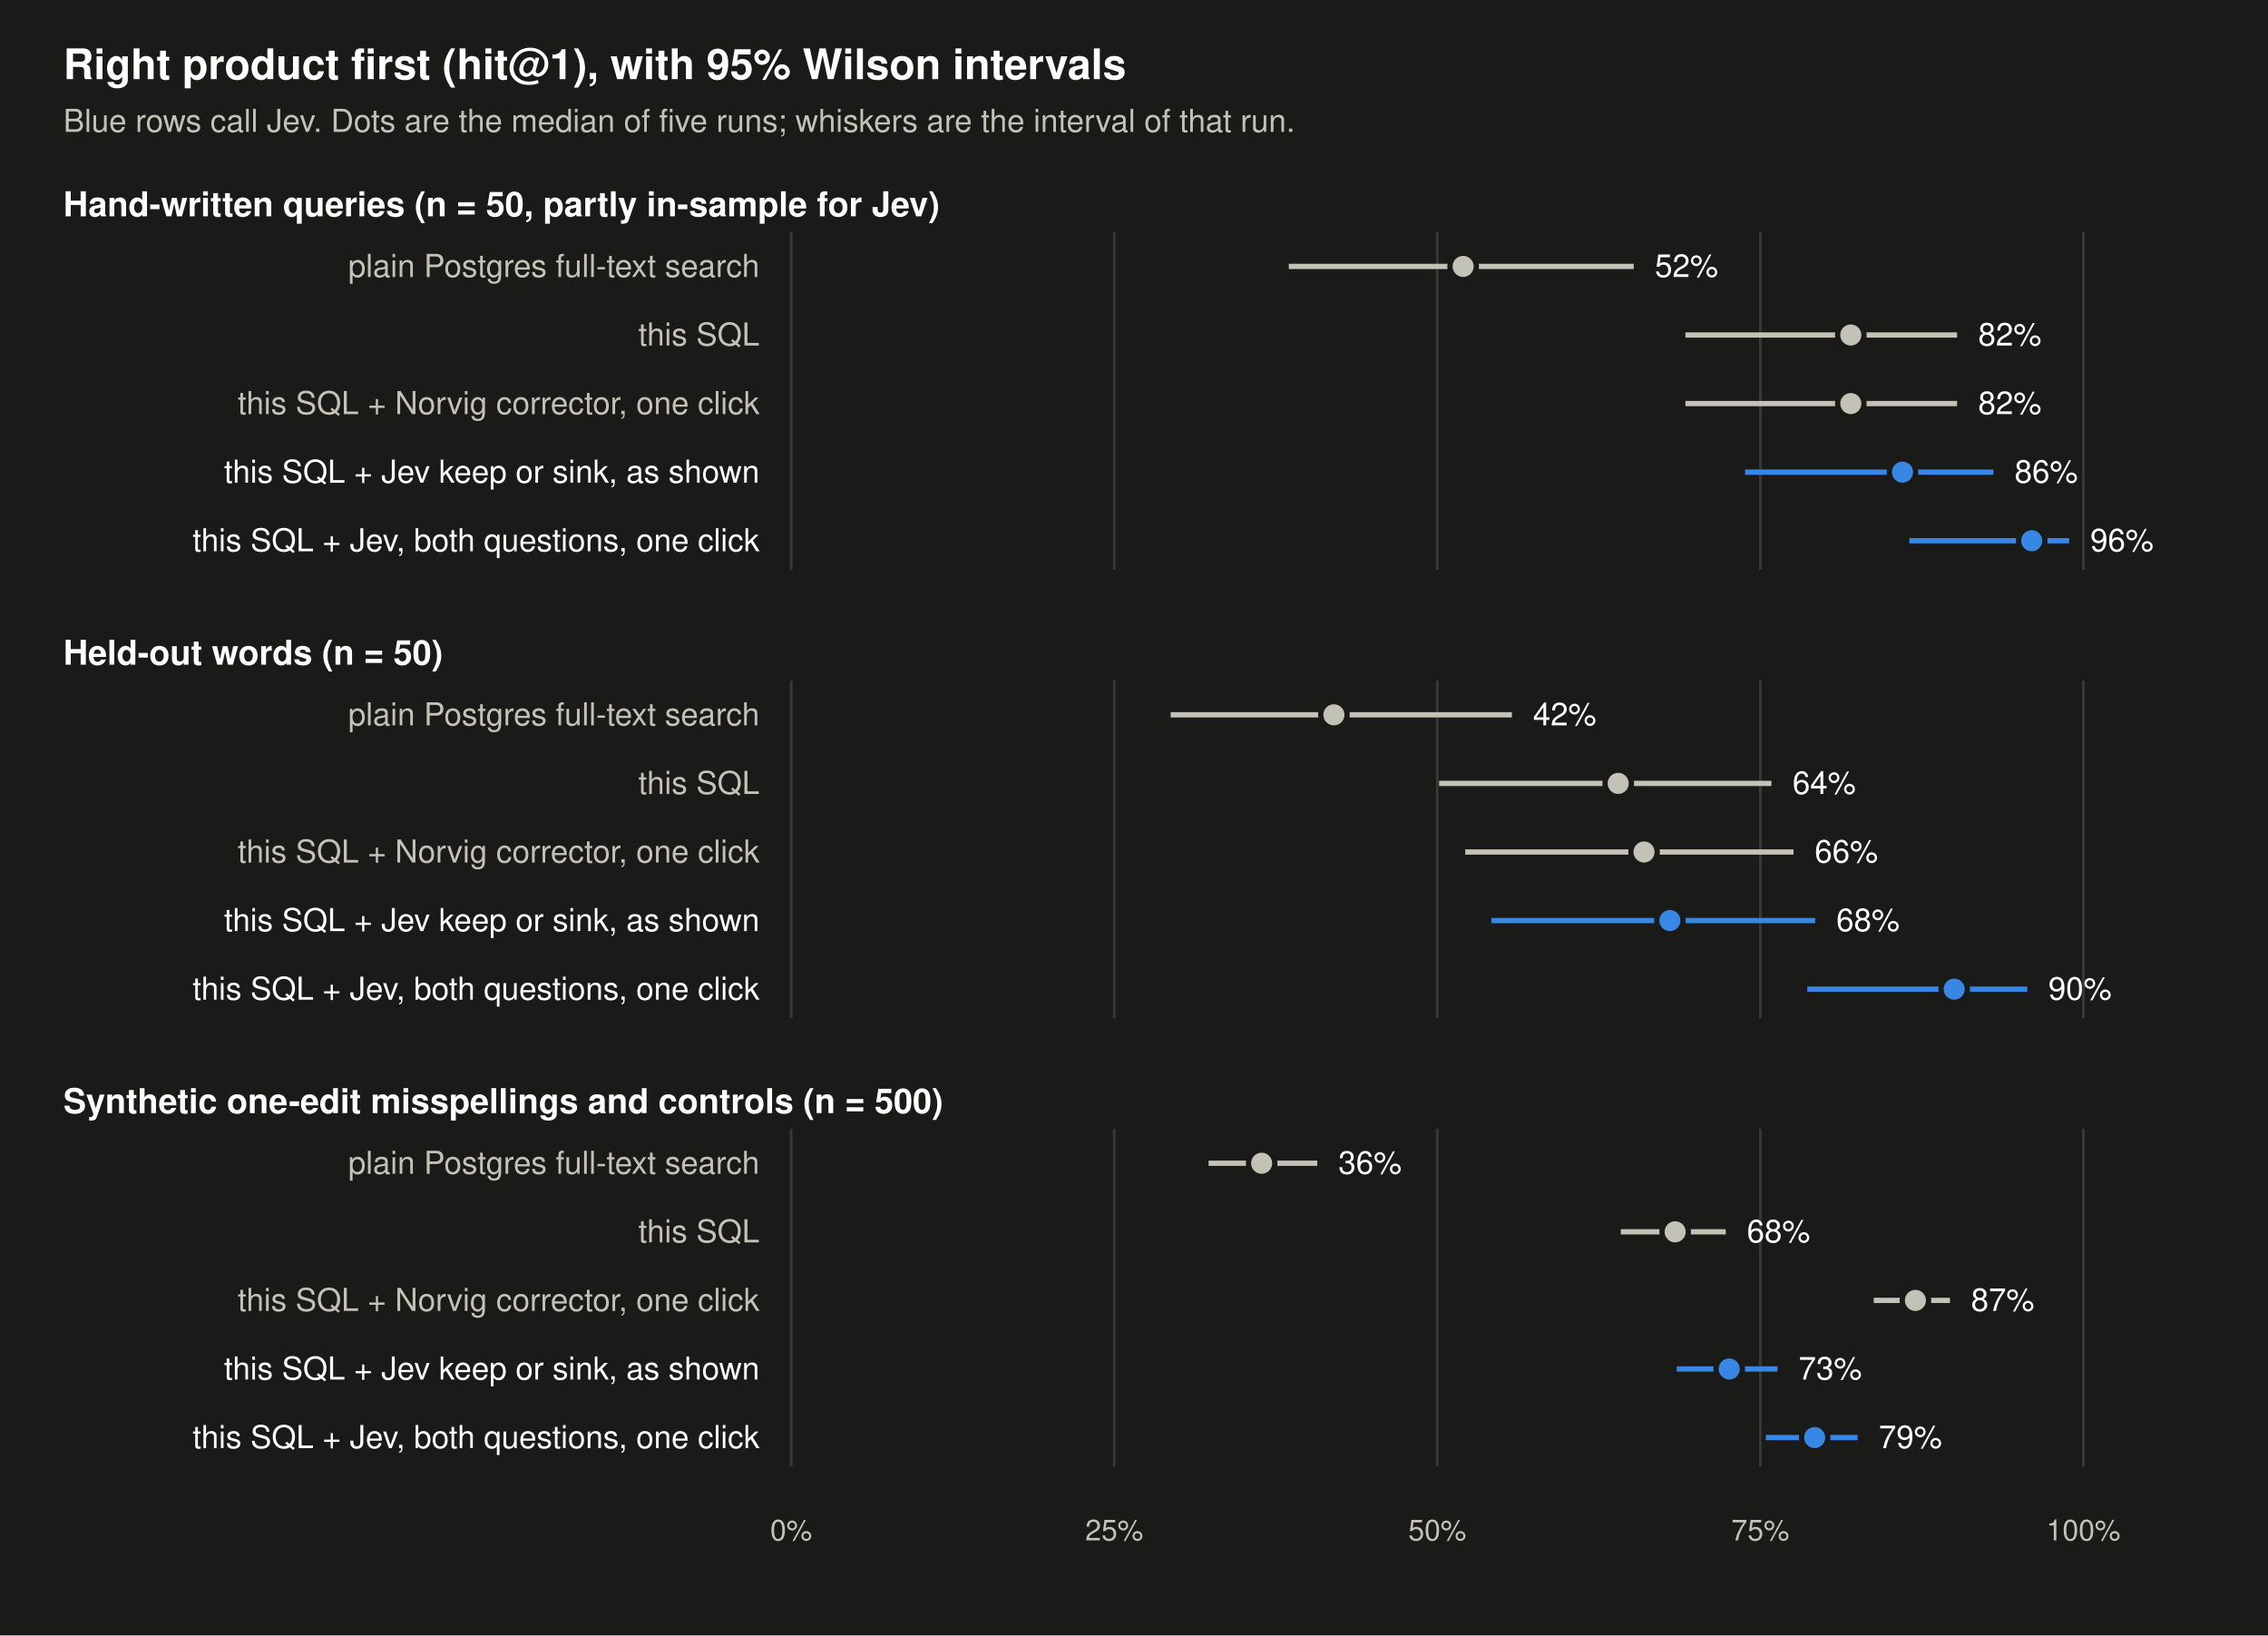
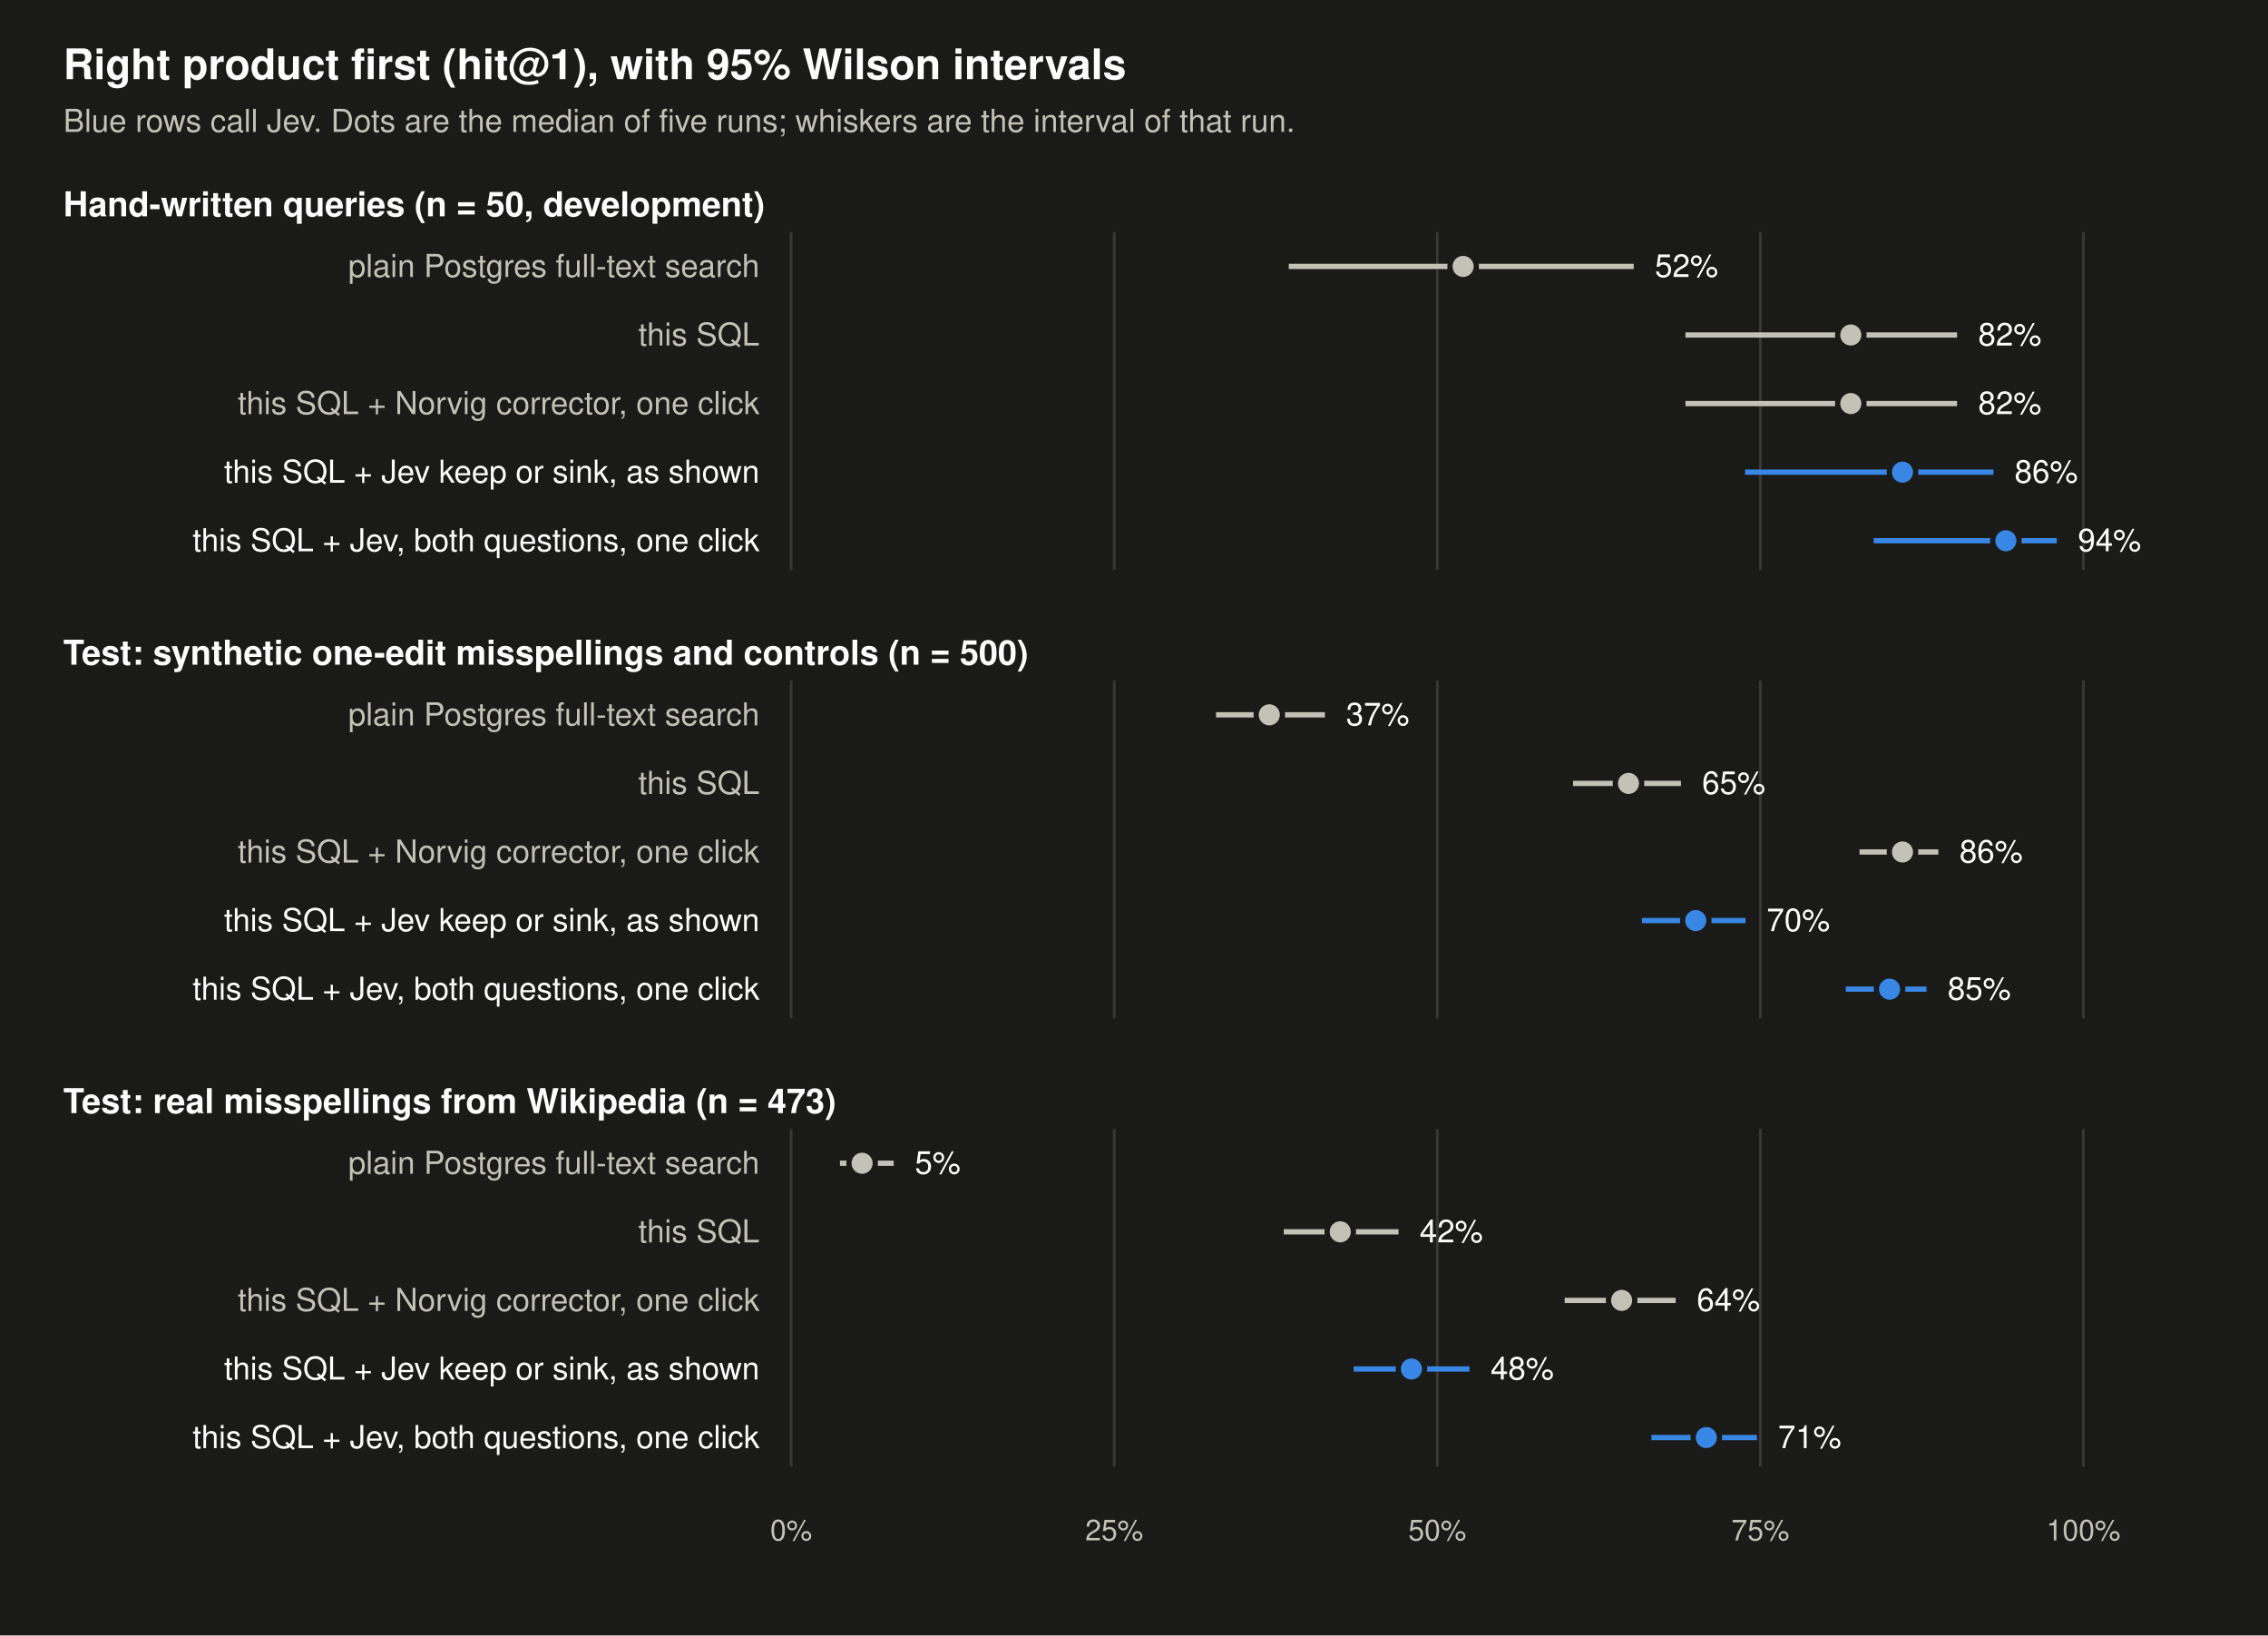
<svg xmlns="http://www.w3.org/2000/svg" width="860" height="620" viewBox="0 0 860 620" role="img" font-family="-apple-system, 'Segoe UI', Helvetica, Arial, sans-serif">
  <rect width="860" height="620" fill="#1a1a19" />
  <text x="24.0" y="30.0" font-size="16" fill="#ffffff" font-weight="600">Right product first (hit@1), with 95% Wilson intervals</text>
  <text x="24.0" y="50.0" font-size="12" fill="#c3c2b7">Blue rows call Jev. Dots are the median of five runs; whiskers are the interval of that run.</text>
-   <text x="24.0" y="82.0" font-size="13" fill="#ffffff" font-weight="600">Hand-written queries (n = 50, partly in-sample for Jev)</text>
+   <text x="24.0" y="82.0" font-size="13" fill="#ffffff" font-weight="600">Hand-written queries (n = 50, development)</text>
  <line x1="300.0" y1="88.0" x2="300.0" y2="216.0" stroke="#383835" stroke-width="1" />
  <line x1="422.5" y1="88.0" x2="422.5" y2="216.0" stroke="#383835" stroke-width="1" />
  <line x1="545.0" y1="88.0" x2="545.0" y2="216.0" stroke="#383835" stroke-width="1" />
  <line x1="667.5" y1="88.0" x2="667.5" y2="216.0" stroke="#383835" stroke-width="1" />
  <line x1="790.0" y1="88.0" x2="790.0" y2="216.0" stroke="#383835" stroke-width="1" />
  <text x="288.0" y="105.0" font-size="12" fill="#c3c2b7" text-anchor="end">plain Postgres full-text search</text>
  <line x1="488.7" y1="101.0" x2="619.5" y2="101.0" stroke="#c3c2b7" stroke-width="2" />
  <circle cx="554.8" cy="101.0" r="5" fill="#c3c2b7" stroke="#1a1a19" stroke-width="2" />
  <text x="627.5" y="105.0" font-size="12" fill="#ffffff">52%</text>
  <text x="288.0" y="131.0" font-size="12" fill="#c3c2b7" text-anchor="end">this SQL</text>
  <line x1="639.1" y1="127.0" x2="742.1" y2="127.0" stroke="#c3c2b7" stroke-width="2" />
  <circle cx="701.8" cy="127.0" r="5" fill="#c3c2b7" stroke="#1a1a19" stroke-width="2" />
  <text x="750.1" y="131.0" font-size="12" fill="#ffffff">82%</text>
  <text x="288.0" y="157.0" font-size="12" fill="#c3c2b7" text-anchor="end">this SQL + Norvig corrector, one click</text>
  <line x1="639.1" y1="153.0" x2="742.1" y2="153.0" stroke="#c3c2b7" stroke-width="2" />
  <circle cx="701.8" cy="153.0" r="5" fill="#c3c2b7" stroke="#1a1a19" stroke-width="2" />
  <text x="750.1" y="157.0" font-size="12" fill="#ffffff">82%</text>
  <text x="288.0" y="183.0" font-size="12" fill="#ffffff" text-anchor="end">this SQL + Jev keep or sink, as shown</text>
  <line x1="661.7" y1="179.0" x2="755.9" y2="179.0" stroke="#3987e5" stroke-width="2" />
  <circle cx="721.4" cy="179.0" r="5" fill="#3987e5" stroke="#1a1a19" stroke-width="2" />
  <text x="763.9" y="183.0" font-size="12" fill="#ffffff">86%</text>
  <text x="288.0" y="209.0" font-size="12" fill="#ffffff" text-anchor="end">this SQL + Jev, both questions, one click</text>
-   <line x1="724.0" y1="205.0" x2="784.6" y2="205.0" stroke="#3987e5" stroke-width="2" />
-   <circle cx="770.4" cy="205.0" r="5" fill="#3987e5" stroke="#1a1a19" stroke-width="2" />
-   <text x="792.6" y="209.0" font-size="12" fill="#ffffff">96%</text>
-   <text x="24.0" y="252.0" font-size="13" fill="#ffffff" font-weight="600">Held-out words (n = 50)</text>
+   <line x1="710.5" y1="205.0" x2="779.9" y2="205.0" stroke="#3987e5" stroke-width="2" />
+   <circle cx="760.6" cy="205.0" r="5" fill="#3987e5" stroke="#1a1a19" stroke-width="2" />
+   <text x="787.9" y="209.0" font-size="12" fill="#ffffff">94%</text>
+   <text x="24.0" y="252.0" font-size="13" fill="#ffffff" font-weight="600">Test: synthetic one-edit misspellings and controls (n = 500)</text>
  <line x1="300.0" y1="258.0" x2="300.0" y2="386.0" stroke="#383835" stroke-width="1" />
  <line x1="422.5" y1="258.0" x2="422.5" y2="386.0" stroke="#383835" stroke-width="1" />
  <line x1="545.0" y1="258.0" x2="545.0" y2="386.0" stroke="#383835" stroke-width="1" />
  <line x1="667.5" y1="258.0" x2="667.5" y2="386.0" stroke="#383835" stroke-width="1" />
  <line x1="790.0" y1="258.0" x2="790.0" y2="386.0" stroke="#383835" stroke-width="1" />
  <text x="288.0" y="275.0" font-size="12" fill="#c3c2b7" text-anchor="end">plain Postgres full-text search</text>
-   <line x1="443.9" y1="271.0" x2="573.3" y2="271.0" stroke="#c3c2b7" stroke-width="2" />
-   <circle cx="505.8" cy="271.0" r="5" fill="#c3c2b7" stroke="#1a1a19" stroke-width="2" />
-   <text x="581.3" y="275.0" font-size="12" fill="#ffffff">42%</text>
+   <line x1="461.1" y1="271.0" x2="502.4" y2="271.0" stroke="#c3c2b7" stroke-width="2" />
+   <circle cx="481.3" cy="271.0" r="5" fill="#c3c2b7" stroke="#1a1a19" stroke-width="2" />
+   <text x="510.4" y="275.0" font-size="12" fill="#ffffff">37%</text>
  <text x="288.0" y="301.0" font-size="12" fill="#c3c2b7" text-anchor="end">this SQL</text>
-   <line x1="545.7" y1="297.0" x2="671.7" y2="297.0" stroke="#c3c2b7" stroke-width="2" />
-   <circle cx="613.6" cy="297.0" r="5" fill="#c3c2b7" stroke="#1a1a19" stroke-width="2" />
-   <text x="679.7" y="301.0" font-size="12" fill="#ffffff">64%</text>
+   <line x1="596.5" y1="297.0" x2="637.4" y2="297.0" stroke="#c3c2b7" stroke-width="2" />
+   <circle cx="617.5" cy="297.0" r="5" fill="#c3c2b7" stroke="#1a1a19" stroke-width="2" />
+   <text x="645.4" y="301.0" font-size="12" fill="#ffffff">65%</text>
  <text x="288.0" y="327.0" font-size="12" fill="#c3c2b7" text-anchor="end">this SQL + Norvig corrector, one click</text>
-   <line x1="555.6" y1="323.0" x2="680.1" y2="323.0" stroke="#c3c2b7" stroke-width="2" />
-   <circle cx="623.4" cy="323.0" r="5" fill="#c3c2b7" stroke="#1a1a19" stroke-width="2" />
-   <text x="688.1" y="327.0" font-size="12" fill="#ffffff">66%</text>
+   <line x1="705.1" y1="323.0" x2="735.0" y2="323.0" stroke="#c3c2b7" stroke-width="2" />
+   <circle cx="721.4" cy="323.0" r="5" fill="#c3c2b7" stroke="#1a1a19" stroke-width="2" />
+   <text x="743.0" y="327.0" font-size="12" fill="#ffffff">86%</text>
  <text x="288.0" y="353.0" font-size="12" fill="#ffffff" text-anchor="end">this SQL + Jev keep or sink, as shown</text>
-   <line x1="565.5" y1="349.0" x2="688.3" y2="349.0" stroke="#3987e5" stroke-width="2" />
-   <circle cx="633.2" cy="349.0" r="5" fill="#3987e5" stroke="#1a1a19" stroke-width="2" />
-   <text x="696.3" y="353.0" font-size="12" fill="#ffffff">68%</text>
+   <line x1="622.6" y1="349.0" x2="661.9" y2="349.0" stroke="#3987e5" stroke-width="2" />
+   <circle cx="643.0" cy="349.0" r="5" fill="#3987e5" stroke="#1a1a19" stroke-width="2" />
+   <text x="669.9" y="353.0" font-size="12" fill="#ffffff">70%</text>
  <text x="288.0" y="379.0" font-size="12" fill="#ffffff" text-anchor="end">this SQL + Jev, both questions, one click</text>
-   <line x1="685.3" y1="375.0" x2="768.7" y2="375.0" stroke="#3987e5" stroke-width="2" />
-   <circle cx="741.0" cy="375.0" r="5" fill="#3987e5" stroke="#1a1a19" stroke-width="2" />
-   <text x="776.7" y="379.0" font-size="12" fill="#ffffff">90%</text>
-   <text x="24.0" y="422.0" font-size="13" fill="#ffffff" font-weight="600">Synthetic one-edit misspellings and controls (n = 500)</text>
+   <line x1="699.9" y1="375.0" x2="730.5" y2="375.0" stroke="#3987e5" stroke-width="2" />
+   <circle cx="716.5" cy="375.0" r="5" fill="#3987e5" stroke="#1a1a19" stroke-width="2" />
+   <text x="738.5" y="379.0" font-size="12" fill="#ffffff">85%</text>
+   <text x="24.0" y="422.0" font-size="13" fill="#ffffff" font-weight="600">Test: real misspellings from Wikipedia (n = 473)</text>
  <line x1="300.0" y1="428.0" x2="300.0" y2="556.0" stroke="#383835" stroke-width="1" />
  <line x1="422.5" y1="428.0" x2="422.5" y2="556.0" stroke="#383835" stroke-width="1" />
  <line x1="545.0" y1="428.0" x2="545.0" y2="556.0" stroke="#383835" stroke-width="1" />
  <line x1="667.5" y1="428.0" x2="667.5" y2="556.0" stroke="#383835" stroke-width="1" />
  <line x1="790.0" y1="428.0" x2="790.0" y2="556.0" stroke="#383835" stroke-width="1" />
  <text x="288.0" y="445.0" font-size="12" fill="#c3c2b7" text-anchor="end">plain Postgres full-text search</text>
-   <line x1="458.3" y1="441.0" x2="499.5" y2="441.0" stroke="#c3c2b7" stroke-width="2" />
-   <circle cx="478.4" cy="441.0" r="5" fill="#c3c2b7" stroke="#1a1a19" stroke-width="2" />
-   <text x="507.5" y="445.0" font-size="12" fill="#ffffff">36%</text>
+   <line x1="318.5" y1="441.0" x2="338.9" y2="441.0" stroke="#c3c2b7" stroke-width="2" />
+   <circle cx="326.9" cy="441.0" r="5" fill="#c3c2b7" stroke="#1a1a19" stroke-width="2" />
+   <text x="346.9" y="445.0" font-size="12" fill="#ffffff">5%</text>
  <text x="288.0" y="471.0" font-size="12" fill="#c3c2b7" text-anchor="end">this SQL</text>
-   <line x1="614.6" y1="467.0" x2="654.4" y2="467.0" stroke="#c3c2b7" stroke-width="2" />
-   <circle cx="635.2" cy="467.0" r="5" fill="#c3c2b7" stroke="#1a1a19" stroke-width="2" />
-   <text x="662.4" y="471.0" font-size="12" fill="#ffffff">68%</text>
+   <line x1="486.8" y1="467.0" x2="530.3" y2="467.0" stroke="#c3c2b7" stroke-width="2" />
+   <circle cx="508.2" cy="467.0" r="5" fill="#c3c2b7" stroke="#1a1a19" stroke-width="2" />
+   <text x="538.3" y="471.0" font-size="12" fill="#ffffff">42%</text>
  <text x="288.0" y="497.0" font-size="12" fill="#c3c2b7" text-anchor="end">this SQL + Norvig corrector, one click</text>
-   <line x1="710.5" y1="493.0" x2="739.4" y2="493.0" stroke="#c3c2b7" stroke-width="2" />
-   <circle cx="726.3" cy="493.0" r="5" fill="#c3c2b7" stroke="#1a1a19" stroke-width="2" />
-   <text x="747.4" y="497.0" font-size="12" fill="#ffffff">87%</text>
+   <line x1="593.3" y1="493.0" x2="635.4" y2="493.0" stroke="#c3c2b7" stroke-width="2" />
+   <circle cx="614.9" cy="493.0" r="5" fill="#c3c2b7" stroke="#1a1a19" stroke-width="2" />
+   <text x="643.4" y="497.0" font-size="12" fill="#ffffff">64%</text>
  <text x="288.0" y="523.0" font-size="12" fill="#ffffff" text-anchor="end">this SQL + Jev keep or sink, as shown</text>
-   <line x1="635.8" y1="519.0" x2="674.0" y2="519.0" stroke="#3987e5" stroke-width="2" />
-   <circle cx="655.7" cy="519.0" r="5" fill="#3987e5" stroke="#1a1a19" stroke-width="2" />
-   <text x="682.0" y="523.0" font-size="12" fill="#ffffff">73%</text>
+   <line x1="513.3" y1="519.0" x2="557.2" y2="519.0" stroke="#3987e5" stroke-width="2" />
+   <circle cx="535.2" cy="519.0" r="5" fill="#3987e5" stroke="#1a1a19" stroke-width="2" />
+   <text x="565.2" y="523.0" font-size="12" fill="#ffffff">48%</text>
  <text x="288.0" y="549.0" font-size="12" fill="#ffffff" text-anchor="end">this SQL + Jev, both questions, one click</text>
-   <line x1="669.6" y1="545.0" x2="704.4" y2="545.0" stroke="#3987e5" stroke-width="2" />
-   <circle cx="688.1" cy="545.0" r="5" fill="#3987e5" stroke="#1a1a19" stroke-width="2" />
-   <text x="712.4" y="549.0" font-size="12" fill="#ffffff">79%</text>
+   <line x1="626.2" y1="545.0" x2="666.2" y2="545.0" stroke="#3987e5" stroke-width="2" />
+   <circle cx="647.0" cy="545.0" r="5" fill="#3987e5" stroke="#1a1a19" stroke-width="2" />
+   <text x="674.2" y="549.0" font-size="12" fill="#ffffff">71%</text>
  <text x="300.0" y="584.0" font-size="11" fill="#c3c2b7" text-anchor="middle">0%</text>
  <text x="422.5" y="584.0" font-size="11" fill="#c3c2b7" text-anchor="middle">25%</text>
  <text x="545.0" y="584.0" font-size="11" fill="#c3c2b7" text-anchor="middle">50%</text>
  <text x="667.5" y="584.0" font-size="11" fill="#c3c2b7" text-anchor="middle">75%</text>
  <text x="790.0" y="584.0" font-size="11" fill="#c3c2b7" text-anchor="middle">100%</text>
</svg>
